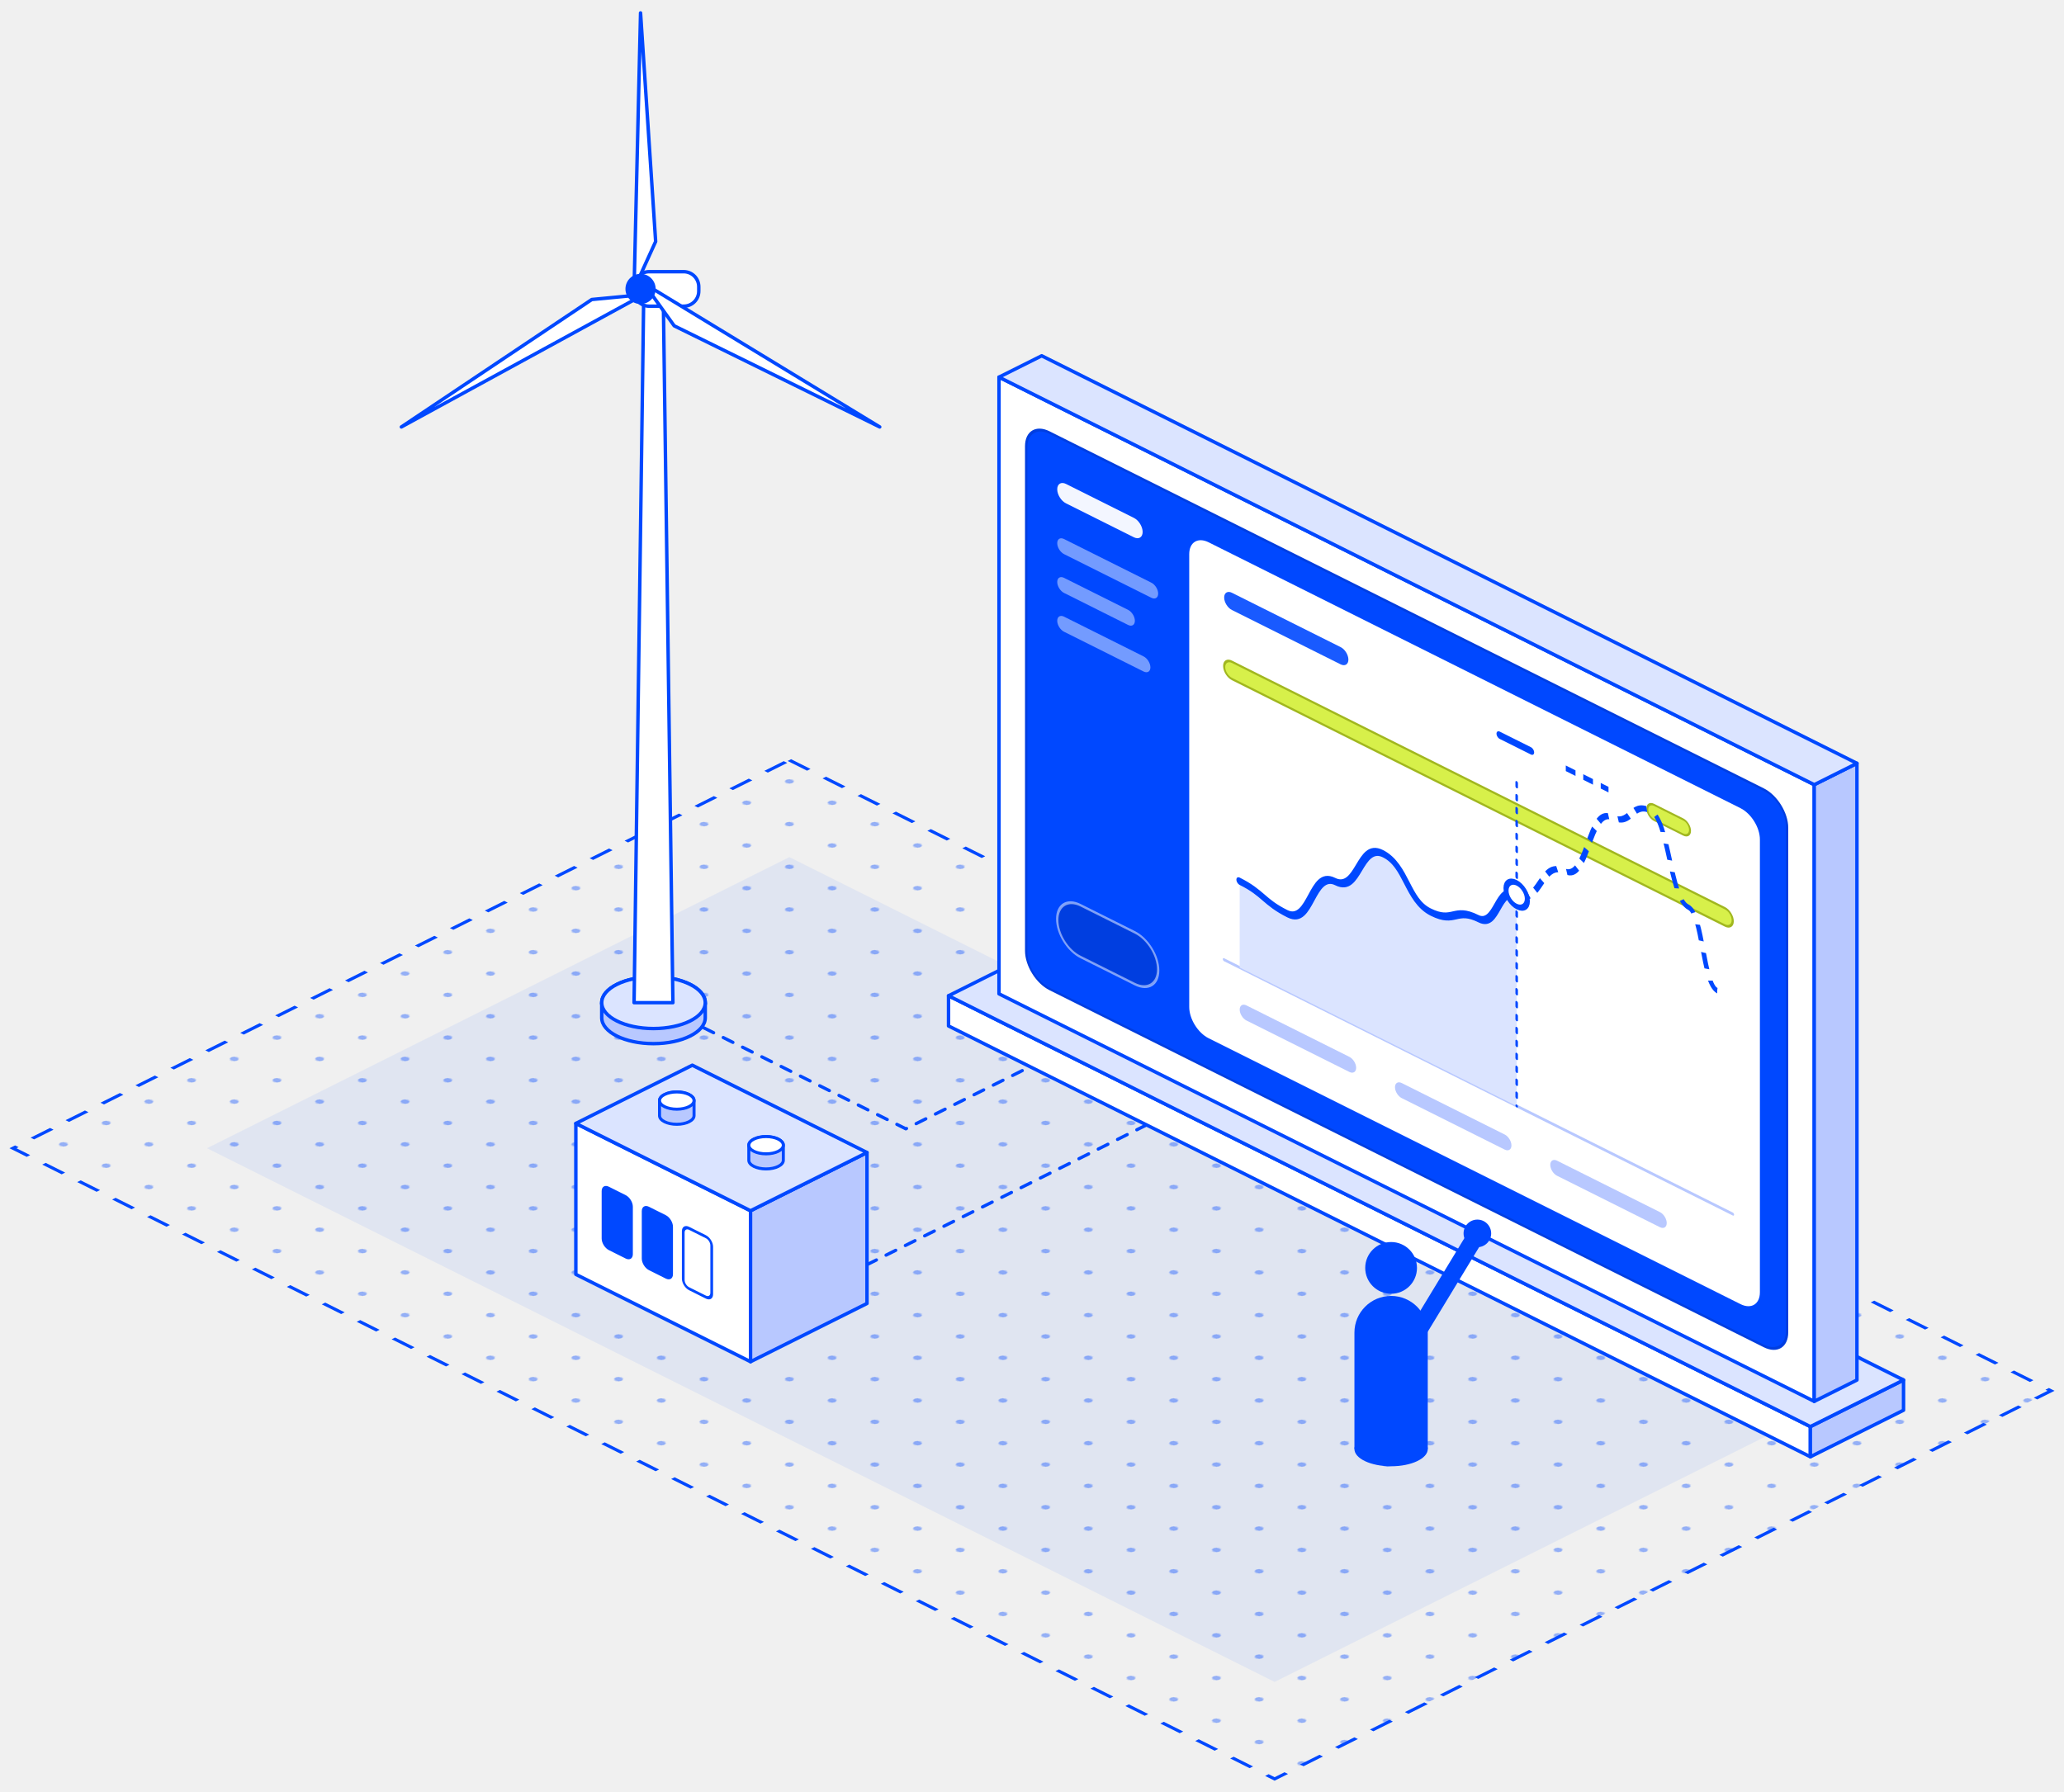
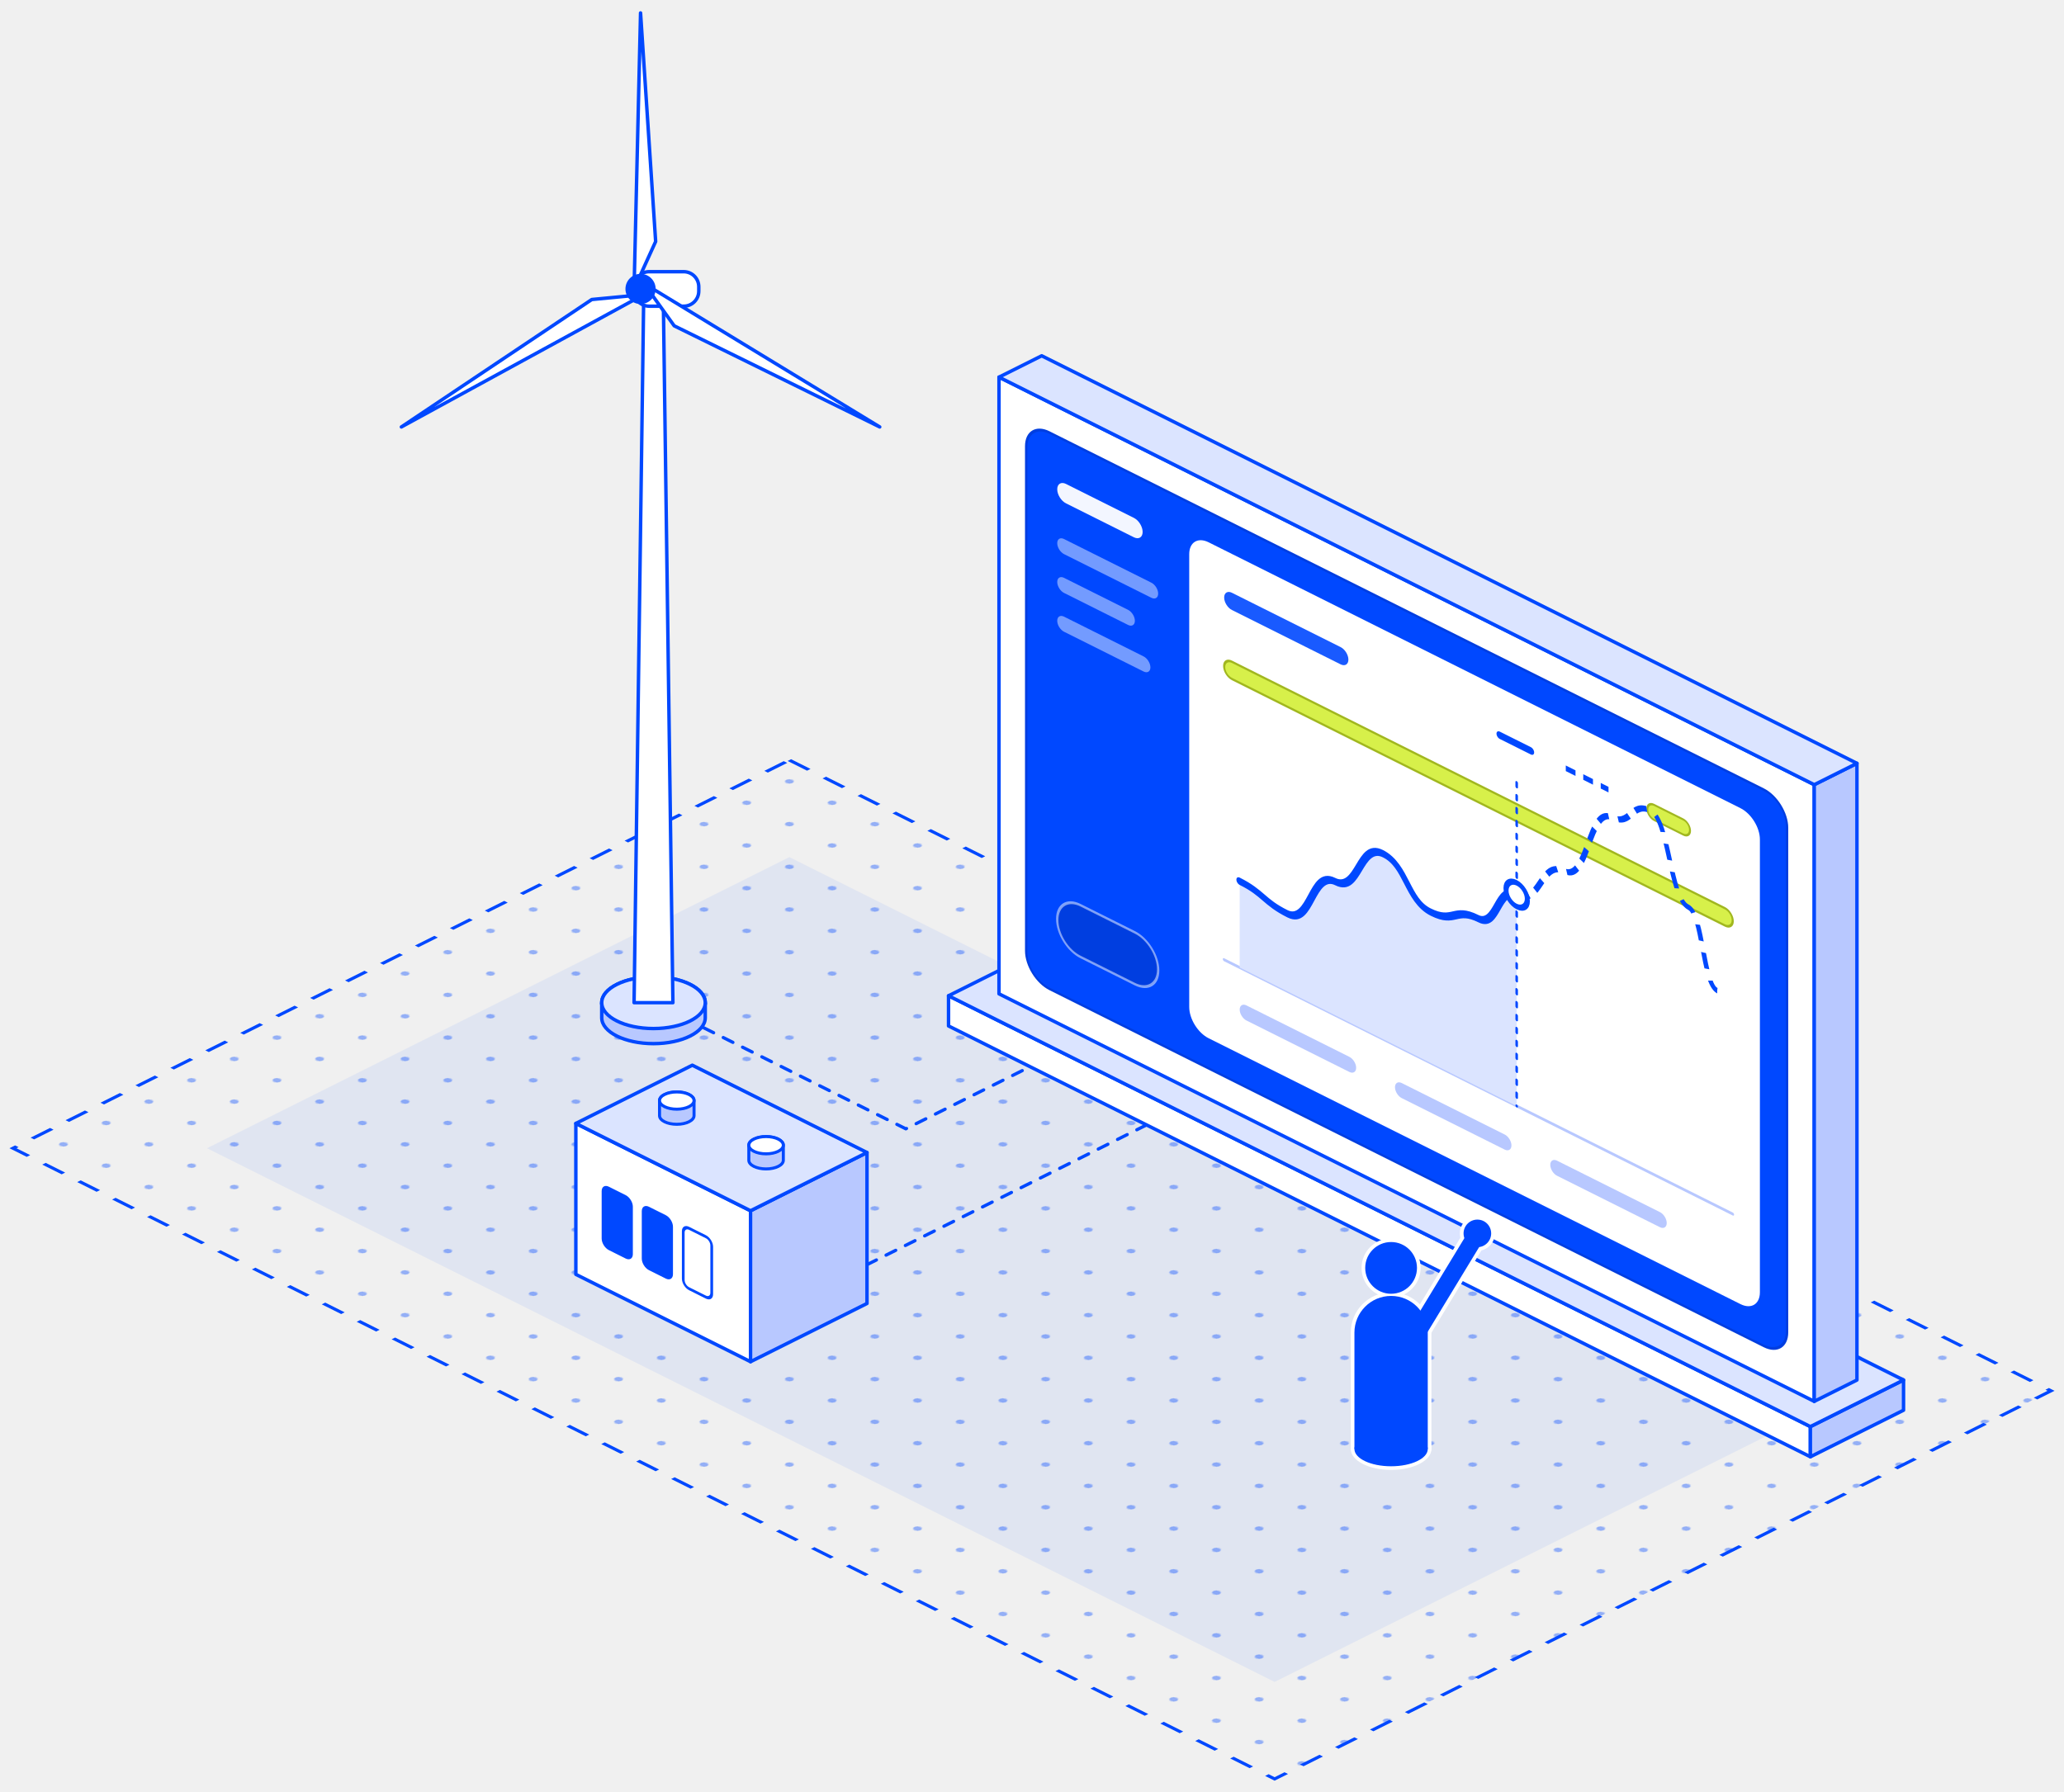
<svg xmlns="http://www.w3.org/2000/svg" viewBox="-429 -357 957 831" role="img" aria-label="Isometric illustration for ClimateTech and energy product design. A white wind turbine, as on the expertise hub, and a battery block feed dashed lines into an energy product standing on a dotted floor: a light monitor whose blue screen holds one chart where a solid line of measured readings stops at a now marker, a dashed line carries the forecast on, and a lime band marks the target. A solid blue Tcules designer points at the chart.">
  <defs>
    <pattern id="cte-dots" width="22" height="22" patternUnits="userSpaceOnUse">
      <circle cx="11" cy="11" r="1.6" fill="#0048FF" fill-opacity="0.38" />
    </pattern>
  </defs>
  <g transform="matrix(0.9 0.45 -0.9 0.45 -63 -4.5)">
    <rect width="650" height="400" fill="url(#cte-dots)" />
    <rect width="650" height="400" fill="none" stroke="#0048FF" stroke-width="1.8" stroke-dasharray="10 8" />
    <rect x="50" y="50" width="550" height="300" fill="#0048FF" fill-opacity="0.07" />
  </g>
  <path d="M-102.6 119.7 L-9 166.5 L48.6 137.7" fill="none" stroke="#0048FF" stroke-width="1.5" stroke-dasharray="5 5" stroke-linecap="round" stroke-linejoin="round" />
  <path d="M-45 238.5 L102.6 164.7" fill="none" stroke="#0048FF" stroke-width="1.5" stroke-dasharray="5 5" stroke-linecap="round" stroke-linejoin="round" />
  <polygon points="10.8,118.8 410.4,318.6 410.4,304.6 10.8,104.8" fill="#FFFFFF" stroke="#0048FF" stroke-width="1.6" stroke-linejoin="round" />
  <polygon points="410.4,318.6 453.6,297 453.6,283 410.4,304.6" fill="#B8C8FF" stroke="#0048FF" stroke-width="1.6" stroke-linejoin="round" />
  <polygon points="54,83.2 453.6,283 410.4,304.6 10.8,104.8" fill="#DBE4FF" stroke="#0048FF" stroke-width="1.6" stroke-linejoin="round" />
  <polygon points="34.2,103.9 412.2,292.9 412.2,6.9 34.2,-182.1" fill="#FFFFFF" stroke="#0048FF" stroke-width="1.6" stroke-linejoin="round" />
  <polygon points="412.2,292.9 432,283 432,-3 412.2,6.9" fill="#B8C8FF" stroke="#0048FF" stroke-width="1.6" stroke-linejoin="round" />
  <polygon points="54,-192 432,-3 412.2,6.9 34.2,-182.1" fill="#DBE4FF" stroke="#0048FF" stroke-width="1.6" stroke-linejoin="round" />
  <g transform="matrix(0.9 0.45 0 1 34.2 -182.1)">
    <rect x="14" y="14" width="392" height="258" rx="12" fill="#0048FF" stroke="#003EE0" stroke-width="1.2" />
    <g transform="translate(14 14)">
      <rect x="16" y="20" width="44" height="9" rx="4.5" fill="#FFFFFF" fill-opacity="0.95" />
      <rect x="16" y="46" width="52" height="7" rx="3.5" fill="#FFFFFF" fill-opacity="0.45" />
      <rect x="16" y="64" width="40" height="7" rx="3.5" fill="#FFFFFF" fill-opacity="0.45" />
      <rect x="16" y="82" width="48" height="7" rx="3.5" fill="#FFFFFF" fill-opacity="0.45" />
      <rect x="16" y="212" width="52" height="24" rx="12" fill="#003EE0" stroke="#FFFFFF" stroke-opacity="0.5" stroke-width="1.2" />
      <rect x="84" y="14" width="294" height="230" rx="10" fill="#FFFFFF" />
      <rect x="102" y="32" width="64" height="8" rx="4" fill="#0048FF" fill-opacity="0.9" />
      <path d="M244 36 h16" stroke="#0048FF" stroke-width="3.4" stroke-linecap="round" />
      <path d="M278 36 h22" stroke="#0048FF" stroke-width="2.6" stroke-dasharray="5 4" stroke-linecap="butt" />
      <rect x="320" y="32.5" width="22" height="7" rx="3.5" fill="#D7F04A" stroke="#A1B71F" stroke-width="1" />
      <path d="M102 204 H364" stroke="#B8C8FF" stroke-width="1.4" stroke-linecap="round" />
      <path d="M110 164 C122.3 164 122.3 168 134.6 168 C146.9 168 146.9 142 159.2 142 C171.5 142 171.5 118 183.8 118 C196.1 118 196.1 134 208.4 134 C220.7 134 220.7 126 233 126 C242.8 126 242.8 106 252.7 106 L252.7 204 L110 204 Z" fill="#DBE4FF" />
      <rect x="102" y="64" width="262" height="8" rx="4" fill="#D7F04A" stroke="#A1B71F" stroke-width="1.1" />
      <path d="M252.7 106 C265 106 265 84 277.3 84 C289.6 84 289.6 48 301.9 48 C311.7 48 311.7 36 321.6 36 C331.4 36 331.4 72 341.2 72 C348.6 72 348.6 104 356 104" fill="none" stroke="#0048FF" stroke-width="2.6" stroke-dasharray="7 5" stroke-linecap="butt" />
      <path d="M110 164 C122.3 164 122.3 168 134.6 168 C146.9 168 146.9 142 159.2 142 C171.5 142 171.5 118 183.8 118 C196.1 118 196.1 134 208.4 134 C220.7 134 220.7 126 233 126 C242.8 126 242.8 106 252.7 106" fill="none" stroke="#0048FF" stroke-width="3.4" stroke-linecap="round" stroke-linejoin="round" />
      <path d="M252.7 54 V204" stroke="#0048FF" stroke-width="1.3" stroke-dasharray="2 4" stroke-linecap="round" />
      <circle cx="252.7" cy="106" r="5.5" fill="#FFFFFF" stroke="#0048FF" stroke-width="2.6" />
      <rect x="110" y="220" width="60" height="7" rx="3.5" fill="#B8C8FF" />
      <rect x="190" y="220" width="60" height="7" rx="3.5" fill="#B8C8FF" />
      <rect x="270" y="220" width="60" height="7" rx="3.5" fill="#B8C8FF" />
    </g>
  </g>
  <ellipse cx="-126" cy="108" rx="24" ry="12" fill="#DBE4FF" stroke="#0048FF" stroke-width="1.6" />
  <path d="M-150 108 v7 a24 12 0 0 0 48 0 v-7" fill="#B8C8FF" stroke="#0048FF" stroke-width="1.6" stroke-linejoin="round" />
  <ellipse cx="-126" cy="108" rx="24" ry="12" fill="#DBE4FF" stroke="#0048FF" stroke-width="1.6" />
  <path d="M-135 108 L-130.5 -222 H-121.5 L-117 108 Z" fill="#FFFFFF" stroke="#0048FF" stroke-width="1.6" stroke-linejoin="round" />
  <rect x="-135" y="-231" width="30" height="16" rx="7" fill="#FFFFFF" stroke="#0048FF" stroke-width="1.6" />
  <path d="M-135 -223 L-125 -245 L-132 -351 Z" fill="#FFFFFF" stroke="#0048FF" stroke-width="1.6" stroke-linejoin="round" />
  <path d="M-130.5 -225.6 L-116.4 -205.9 L-21.1 -159 Z" fill="#FFFFFF" stroke="#0048FF" stroke-width="1.6" stroke-linejoin="round" />
  <path d="M-130.5 -220.4 L-154.6 -218.1 L-242.9 -159 Z" fill="#FFFFFF" stroke="#0048FF" stroke-width="1.6" stroke-linejoin="round" />
  <circle cx="-132" cy="-223" r="7" fill="#0048FF" />
  <polygon points="-162,234 -81,274.5 -81,204.5 -162,164" fill="#FFFFFF" stroke="#0048FF" stroke-width="1.6" stroke-linejoin="round" />
  <polygon points="-81,274.5 -27,247.5 -27,177.5 -81,204.5" fill="#B8C8FF" stroke="#0048FF" stroke-width="1.6" stroke-linejoin="round" />
  <polygon points="-108,137 -27,177.5 -81,204.5 -162,164" fill="#DBE4FF" stroke="#0048FF" stroke-width="1.6" stroke-linejoin="round" />
  <path d="M-123.2 160.4 v-7 a8 4 0 0 1 16 0 v7 a8 4 0 0 1 -16 0 Z" fill="#B8C8FF" stroke="#0048FF" stroke-width="1.4" stroke-linejoin="round" />
  <ellipse cx="-115.2" cy="153.4" rx="8" ry="4" fill="#FFFFFF" stroke="#0048FF" stroke-width="1.4" />
  <path d="M-81.8 181.1 v-7 a8 4 0 0 1 16 0 v7 a8 4 0 0 1 -16 0 Z" fill="#B8C8FF" stroke="#0048FF" stroke-width="1.4" stroke-linejoin="round" />
  <ellipse cx="-73.8" cy="174.1" rx="8" ry="4" fill="#FFFFFF" stroke="#0048FF" stroke-width="1.4" />
  <g transform="matrix(0.9 0.45 0 1 -162 164)">
    <rect x="14" y="22.4" width="14.667" height="28" rx="3" fill="#0048FF" stroke="#0048FF" stroke-width="1.4" />
    <rect x="34.667" y="22.4" width="14.667" height="28" rx="3" fill="#0048FF" stroke="#0048FF" stroke-width="1.4" />
    <rect x="55.333" y="22.4" width="14.667" height="28" rx="3" fill="#FFFFFF" stroke="#0048FF" stroke-width="1.4" />
  </g>
+   <path d="M199 315 V261 A17 17 0 0 1 233 261 V315 Z" fill="#FFFFFF" stroke="#FFFFFF" stroke-width="3.4" stroke-linejoin="round" />
+   <ellipse cx="216" cy="315" rx="18.7" ry="9.7" fill="#FFFFFF" />
+   <circle cx="216" cy="231" r="13.7" fill="#FFFFFF" />
+   <path d="M222 271 L256 215" stroke="#FFFFFF" stroke-width="11.4" stroke-linecap="round" />
+   <circle cx="256" cy="215" r="8.1" fill="#FFFFFF" />
  <path d="M199 315 V261 A17 17 0 0 1 233 261 V315 Z" fill="#0048FF" />
  <ellipse cx="216" cy="315" rx="17" ry="8" fill="#0048FF" />
  <circle cx="216" cy="231" r="12" fill="#0048FF" />
  <path d="M222 271 L256 215" stroke="#0048FF" stroke-width="8" stroke-linecap="round" />
  <circle cx="256" cy="215" r="6.4" fill="#0048FF" />
</svg>
